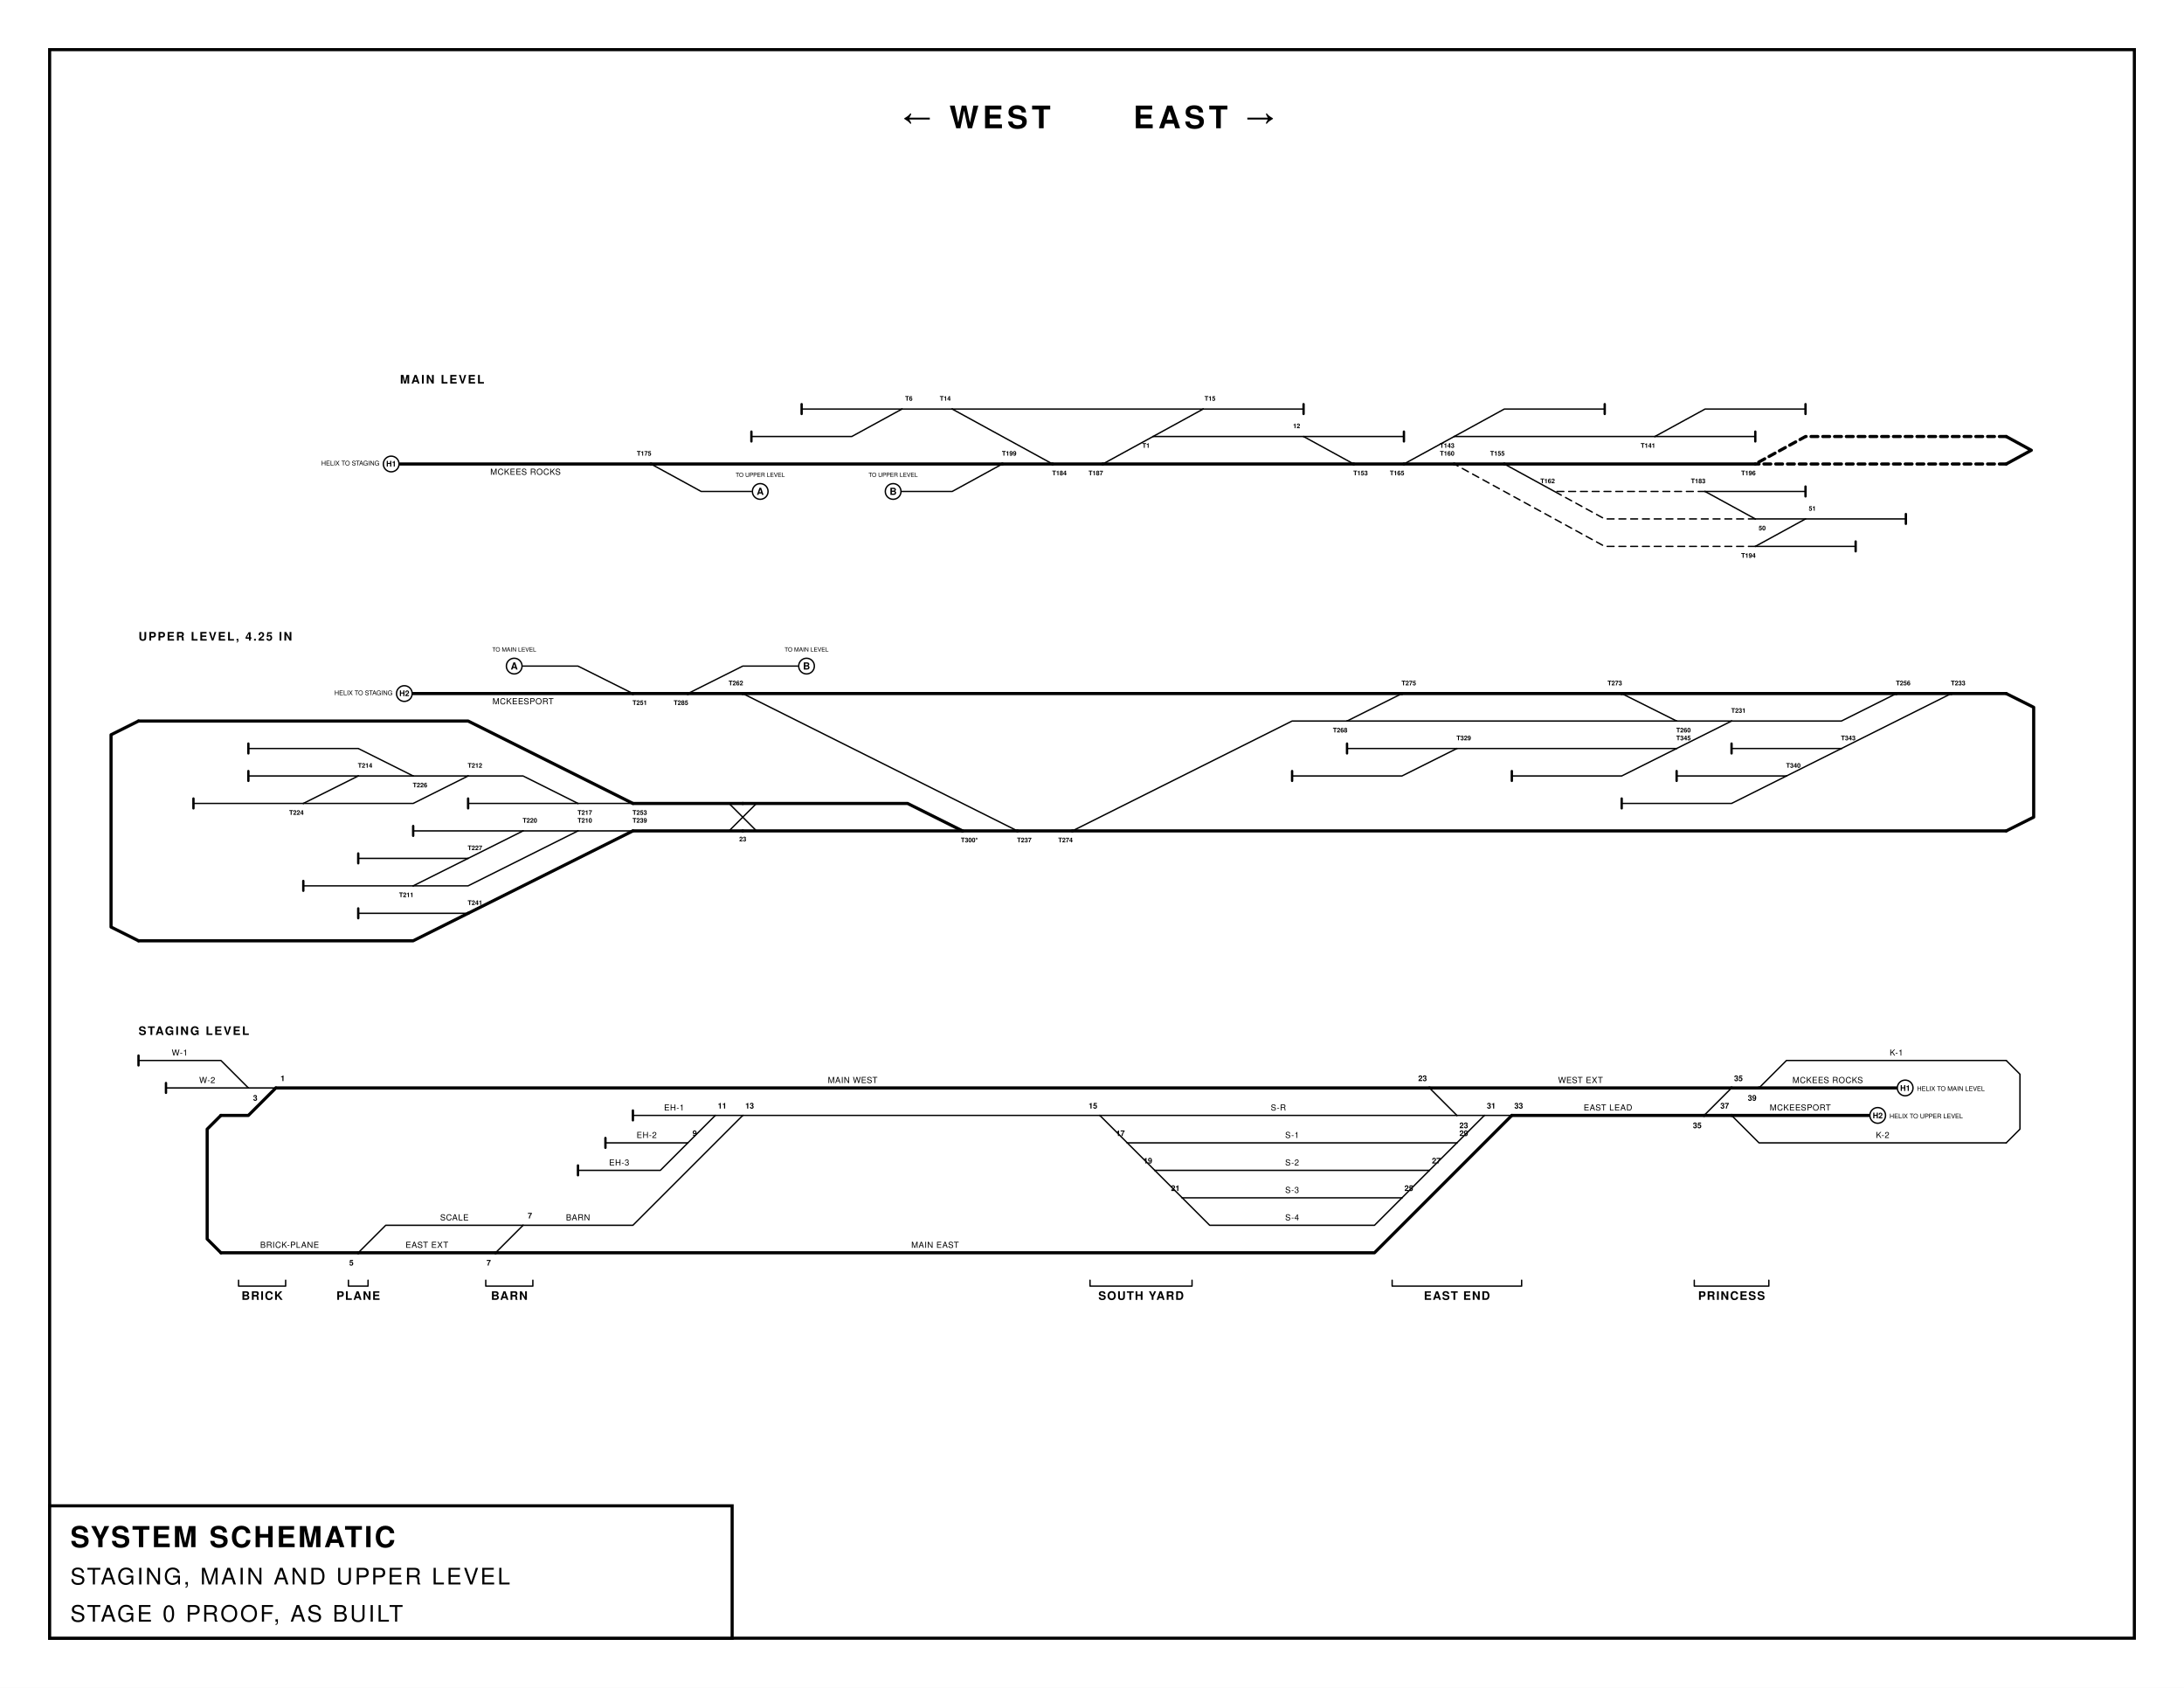
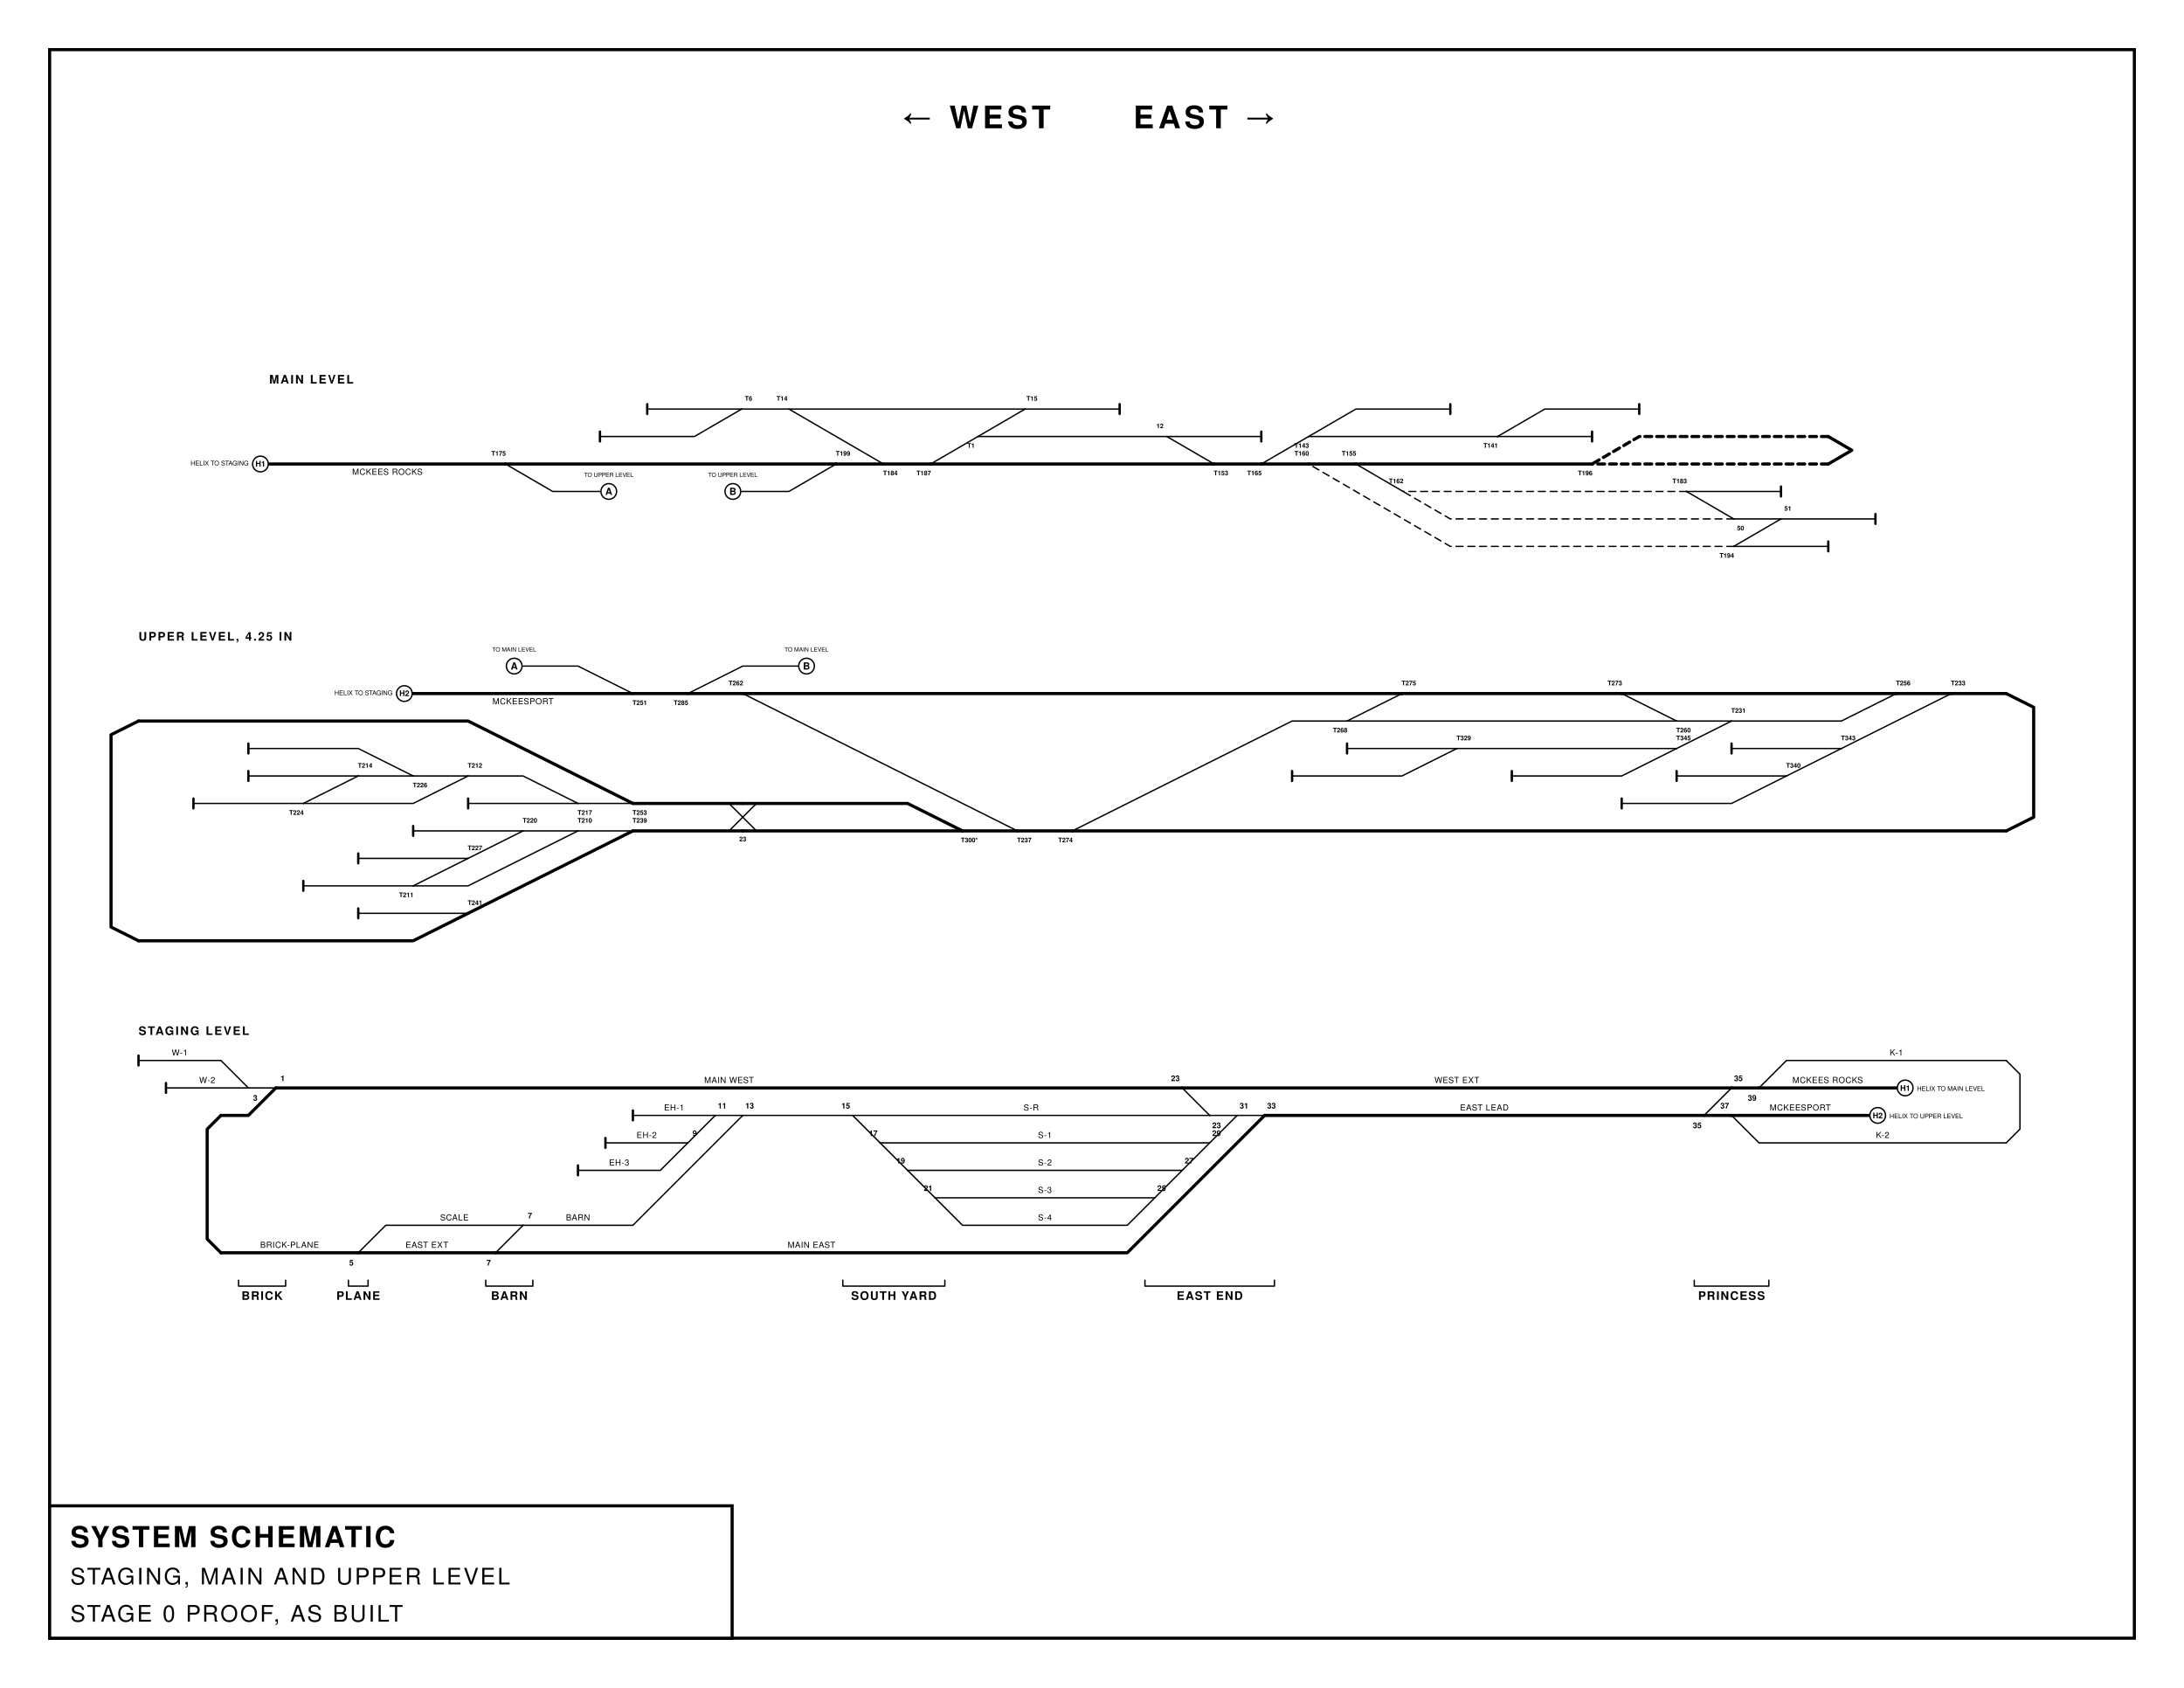
<svg xmlns="http://www.w3.org/2000/svg" viewBox="0 0 1056 816" width="1056" height="816" font-family="'Helvetica Neue',Helvetica,Arial,sans-serif">
  <rect width="1056" height="816" fill="#fff" />
  <rect x="24" y="24" width="1008" height="768" fill="none" stroke="#000" stroke-width="1.5" />
  <g transform="translate(48.0,169.3) scale(0.4743)" fill="none" stroke="#000" stroke-linecap="round" stroke-linejoin="round">
-     <g transform="rotate(180 1125.3 130.0)">
-       <path d="M1022.9,200.0 L1125.3,200.0" stroke-width="1.4" />
-       <path d="M1125.3,200.0 L1381.1,200.0" stroke-width="1.4" />
-       <path d="M1125.3,200.0 L1176.4,172.0" stroke-width="1.4" />
-       <path d="M1381.1,200.0 L1432.3,200.0" stroke-width="1.4" />
-       <path d="M1432.3,200.0 L1483.5,172.0 L1585.8,172.0" stroke-width="1.4" />
-       <path d="M1432.3,200.0 L1534.6,200.0" stroke-width="1.4" />
-       <path d="M1176.4,172.0 L1227.6,144.0" stroke-width="1.4" />
-       <path d="M1022.9,172.0 L1176.4,172.0" stroke-width="1.4" />
-       <path d="M920.6,172.0 L1022.9,172.0" stroke-width="1.4" />
-       <path d="M971.8,144.0 L1022.9,172.0" stroke-width="1.4" />
-       <path d="M1278.8,144.0 L1381.1,200.0" stroke-width="1.4" />
-       <path d="M664.8,172.0 L869.4,172.0" stroke-width="1.4" />
-       <path d="M562.4,172.0 L664.8,172.0" stroke-width="1.4" />
-       <path d="M511.2,200.0 L613.6,200.0 L664.8,172.0" stroke-width="1.4" />
-       <path d="M869.4,172.0 L920.6,144.0" stroke-width="1.4" />
-       <path d="M715.9,200.0 L818.3,200.0 L869.4,172.0" stroke-width="1.4" />
-       <path d="M920.6,144.0 L971.8,144.0" stroke-width="3.2" />
-       <path d="M971.8,144.0 L1227.6,144.0" stroke-width="3.2" />
-       <path d="M818.3,144.0 L869.4,144.0" stroke-width="3.2" />
-       <path d="M562.4,144.0 L818.3,144.0" stroke-width="3.2" />
-       <path d="M767.1,116.0 L818.3,144.0" stroke-width="1.4" />
-       <path d="M562.4,88.0 L715.9,88.0 L767.1,116.0" stroke-width="1.4" stroke-dasharray="7 5" />
-       <path d="M613.6,116.0 L767.1,116.0" stroke-width="1.4" stroke-dasharray="7 5" />
-       <path d="M869.4,144.0 L920.6,144.0" stroke-width="3.2" />
-       <path d="M562.4,60.0 L715.9,60.0 L869.4,144.0" stroke-width="1.4" stroke-dasharray="7 5" />
-       <path d="M408.9,88.0 L511.2,88.0" stroke-width="1.4" />
-       <path d="M511.2,88.0 L562.4,60.0" stroke-width="1.4" />
-       <path d="M562.4,88.0 L613.6,116.0" stroke-width="1.4" />
-       <path d="M511.2,88.0 L562.4,88.0" stroke-width="1.4" />
-       <path d="M1227.6,144.0 L1278.8,144.0" stroke-width="3.2" />
-       <path d="M1278.8,144.0 L1330.0,144.0" stroke-width="3.2" />
-       <path d="M511.2,116.0 L613.6,116.0" stroke-width="1.4" />
-       <path d="M460.1,60.0 L562.4,60.0" stroke-width="1.4" />
-       <path d="M306.6,144.0 L562.4,144.0" stroke-width="3.2" stroke-dasharray="7 5" />
-       <path d="M306.6,172.0 L511.2,172.0 L562.4,144.0" stroke-width="3.2" stroke-dasharray="7 5" />
-       <path d="M1688.2,144.0 L1944.0,144.0" stroke-width="3.2" />
-       <path d="M1330.0,144.0 L1688.2,144.0" stroke-width="3.2" />
-       <path d="M1585.8,116.0 L1637.0,116.0 L1688.2,144.0" stroke-width="1.4" />
-       <path d="M1330.0,144.0 L1381.1,116.0 L1432.3,116.0" stroke-width="1.4" />
-       <path d="M306.6,144.0 L281.0,158.0 L281.0,158.0 L306.6,172.0" stroke-width="3.2" />
-       <path d="M1022.9,195.0 L1022.9,205.0" stroke-width="2.4" />
-       <path d="M1585.8,167.0 L1585.8,177.0" stroke-width="2.4" />
-       <path d="M1534.6,195.0 L1534.6,205.0" stroke-width="2.4" />
-       <path d="M920.6,167.0 L920.6,177.0" stroke-width="2.4" />
-       <path d="M562.4,167.0 L562.4,177.0" stroke-width="2.4" />
-       <path d="M511.2,195.0 L511.2,205.0" stroke-width="2.4" />
-       <path d="M715.9,195.0 L715.9,205.0" stroke-width="2.4" />
-       <path d="M408.9,83.0 L408.9,93.0" stroke-width="2.4" />
-       <path d="M511.2,111.0 L511.2,121.0" stroke-width="2.4" />
-       <path d="M460.1,55.0 L460.1,65.0" stroke-width="2.4" />
-       <circle cx="1953.0" cy="144.0" r="8" stroke-width="1.4" fill="#fff" />
-       <circle cx="1576.8" cy="116.0" r="8" stroke-width="1.4" fill="#fff" />
-       <circle cx="1441.3" cy="116.0" r="8" stroke-width="1.4" fill="#fff" />
+     <g transform="rotate(180 992.0 130.0)">
+       <path d="M943.8,200.0 L1040.2,200.0" stroke-width="1.4" />
+       <path d="M1040.2,200.0 L1281.0,200.0" stroke-width="1.4" />
+       <path d="M1040.2,200.0 L1088.3,172.0" stroke-width="1.4" />
+       <path d="M1281.0,200.0 L1329.1,200.0" stroke-width="1.4" />
+       <path d="M1329.1,200.0 L1377.3,172.0 L1473.6,172.0" stroke-width="1.4" />
+       <path d="M1329.1,200.0 L1425.4,200.0" stroke-width="1.4" />
+       <path d="M1088.3,172.0 L1136.5,144.0" stroke-width="1.4" />
+       <path d="M895.7,172.0 L1088.3,172.0" stroke-width="1.4" />
+       <path d="M799.4,172.0 L895.7,172.0" stroke-width="1.4" />
+       <path d="M847.5,144.0 L895.7,172.0" stroke-width="1.4" />
+       <path d="M1184.6,144.0 L1281.0,200.0" stroke-width="1.4" />
+       <path d="M558.6,172.0 L751.2,172.0" stroke-width="1.4" />
+       <path d="M462.2,172.0 L558.6,172.0" stroke-width="1.4" />
+       <path d="M414.1,200.0 L510.4,200.0 L558.6,172.0" stroke-width="1.4" />
+       <path d="M751.2,172.0 L799.4,144.0" stroke-width="1.4" />
+       <path d="M606.7,200.0 L703.0,200.0 L751.2,172.0" stroke-width="1.4" />
+       <path d="M799.4,144.0 L847.5,144.0" stroke-width="3.2" />
+       <path d="M847.5,144.0 L1136.5,144.0" stroke-width="3.2" />
+       <path d="M703.0,144.0 L751.2,144.0" stroke-width="3.2" />
+       <path d="M462.2,144.0 L703.0,144.0" stroke-width="3.2" />
+       <path d="M654.9,116.0 L703.0,144.0" stroke-width="1.4" />
+       <path d="M317.8,88.0 L606.7,88.0 L654.9,116.0" stroke-width="1.4" stroke-dasharray="7 5" />
+       <path d="M365.9,116.0 L654.9,116.0" stroke-width="1.4" stroke-dasharray="7 5" />
+       <path d="M751.2,144.0 L799.4,144.0" stroke-width="3.2" />
+       <path d="M317.8,60.0 L606.7,60.0 L751.2,144.0" stroke-width="1.4" stroke-dasharray="7 5" />
+       <path d="M173.3,88.0 L269.6,88.0" stroke-width="1.4" />
+       <path d="M269.6,88.0 L317.8,60.0" stroke-width="1.4" />
+       <path d="M317.8,88.0 L365.9,116.0" stroke-width="1.4" />
+       <path d="M269.6,88.0 L317.8,88.0" stroke-width="1.4" />
+       <path d="M1136.5,144.0 L1184.6,144.0" stroke-width="3.2" />
+       <path d="M1184.6,144.0 L1232.8,144.0" stroke-width="3.2" />
+       <path d="M269.6,116.0 L365.9,116.0" stroke-width="1.4" />
+       <path d="M221.4,60.0 L317.8,60.0" stroke-width="1.4" />
+       <path d="M221.4,144.0 L462.2,144.0" stroke-width="3.2" stroke-dasharray="7 5" />
+       <path d="M221.4,172.0 L414.1,172.0 L462.2,144.0" stroke-width="3.2" stroke-dasharray="7 5" />
+       <path d="M1569.9,144.0 L1810.7,144.0" stroke-width="3.2" />
+       <path d="M1232.8,144.0 L1569.9,144.0" stroke-width="3.2" />
+       <path d="M1473.6,116.0 L1521.8,116.0 L1569.9,144.0" stroke-width="1.4" />
+       <path d="M1232.8,144.0 L1281.0,116.0 L1329.1,116.0" stroke-width="1.4" />
+       <path d="M221.4,144.0 L197.4,158.0 L197.4,158.0 L221.4,172.0" stroke-width="3.2" />
+       <path d="M943.8,195.0 L943.8,205.0" stroke-width="2.4" />
+       <path d="M1473.6,167.0 L1473.6,177.0" stroke-width="2.4" />
+       <path d="M1425.4,195.0 L1425.4,205.0" stroke-width="2.4" />
+       <path d="M799.4,167.0 L799.4,177.0" stroke-width="2.4" />
+       <path d="M462.2,167.0 L462.2,177.0" stroke-width="2.4" />
+       <path d="M414.1,195.0 L414.1,205.0" stroke-width="2.4" />
+       <path d="M606.7,195.0 L606.7,205.0" stroke-width="2.4" />
+       <path d="M173.3,83.0 L173.3,93.0" stroke-width="2.4" />
+       <path d="M269.6,111.0 L269.6,121.0" stroke-width="2.4" />
+       <path d="M221.4,55.0 L221.4,65.0" stroke-width="2.4" />
+       <circle cx="1819.7" cy="144.0" r="8" stroke-width="1.4" fill="#fff" />
+       <circle cx="1464.6" cy="116.0" r="8" stroke-width="1.4" fill="#fff" />
+       <circle cx="1338.1" cy="116.0" r="8" stroke-width="1.4" fill="#fff" />
    </g>
-     <text x="306.6" y="34.0" font-size="12" text-anchor="start" font-weight="bold" fill="#000" stroke="none" letter-spacing="1.5">MAIN LEVEL</text>
-     <text x="434.5" y="127.0" font-size="8.5" text-anchor="middle" font-weight="normal" fill="#000" stroke="none" letter-spacing="0.4">MCKEES ROCKS</text>
-     <text x="1132.3" y="51.5" font-size="6.5" text-anchor="middle" font-weight="bold" fill="#000" stroke="none">T15</text>
-     <text x="825.3" y="51.5" font-size="6.5" text-anchor="middle" font-weight="bold" fill="#000" stroke="none">T6</text>
-     <text x="1067.1" y="99.5" font-size="6.5" text-anchor="middle" font-weight="bold" fill="#000" stroke="none">T1</text>
-     <text x="1220.6" y="79.5" font-size="6.5" text-anchor="middle" font-weight="bold" fill="#000" stroke="none">12</text>
-     <text x="862.4" y="51.5" font-size="6.5" text-anchor="middle" font-weight="bold" fill="#000" stroke="none">T14</text>
-     <text x="1578.8" y="99.5" font-size="6.5" text-anchor="middle" font-weight="bold" fill="#000" stroke="none">T141</text>
-     <text x="1374.1" y="99.5" font-size="6.5" text-anchor="middle" font-weight="bold" fill="#000" stroke="none">T143</text>
-     <text x="1285.8" y="127.5" font-size="6.5" text-anchor="middle" font-weight="bold" fill="#000" stroke="none">T153</text>
-     <text x="1425.3" y="107.5" font-size="6.5" text-anchor="middle" font-weight="bold" fill="#000" stroke="none">T155</text>
-     <text x="1476.5" y="135.6" font-size="6.5" text-anchor="middle" font-weight="bold" fill="#000" stroke="none">T162</text>
-     <text x="1374.1" y="107.5" font-size="6.5" text-anchor="middle" font-weight="bold" fill="#000" stroke="none">T160</text>
-     <text x="1746.3" y="163.6" font-size="6.5" text-anchor="middle" font-weight="bold" fill="#000" stroke="none">51</text>
-     <text x="1695.2" y="183.6" font-size="6.5" text-anchor="middle" font-weight="bold" fill="#000" stroke="none">50</text>
-     <text x="1323.0" y="127.5" font-size="6.5" text-anchor="middle" font-weight="bold" fill="#000" stroke="none">T165</text>
-     <text x="978.8" y="127.5" font-size="6.5" text-anchor="middle" font-weight="bold" fill="#000" stroke="none">T184</text>
-     <text x="1630.0" y="135.6" font-size="6.5" text-anchor="middle" font-weight="bold" fill="#000" stroke="none">T183</text>
-     <text x="1015.9" y="127.5" font-size="6.5" text-anchor="middle" font-weight="bold" fill="#000" stroke="none">T187</text>
-     <text x="1681.2" y="211.6" font-size="6.5" text-anchor="middle" font-weight="bold" fill="#000" stroke="none">T194</text>
-     <text x="1681.2" y="127.5" font-size="6.5" text-anchor="middle" font-weight="bold" fill="#000" stroke="none">T196</text>
-     <text x="555.4" y="107.5" font-size="6.5" text-anchor="middle" font-weight="bold" fill="#000" stroke="none">T175</text>
-     <text x="927.6" y="107.5" font-size="6.5" text-anchor="middle" font-weight="bold" fill="#000" stroke="none">T199</text>
-     <text x="297.6" y="118.6" font-size="8" text-anchor="middle" font-weight="bold" fill="#000" stroke="none">H1</text>
-     <text x="285.6" y="117.5" font-size="6.5" text-anchor="end" font-weight="normal" fill="#000" stroke="none">HELIX TO STAGING</text>
-     <text x="673.8" y="147.5" font-size="10" text-anchor="middle" font-weight="bold" fill="#000" stroke="none">A</text>
-     <text x="673.8" y="129.2" font-size="6" text-anchor="middle" font-weight="normal" fill="#000" stroke="none">TO UPPER LEVEL</text>
-     <text x="809.3" y="147.5" font-size="10" text-anchor="middle" font-weight="bold" fill="#000" stroke="none">B</text>
-     <text x="809.3" y="129.2" font-size="6" text-anchor="middle" font-weight="normal" fill="#000" stroke="none">TO UPPER LEVEL</text>
+     <text x="173.3" y="34.0" font-size="12" text-anchor="start" font-weight="bold" fill="#000" stroke="none" letter-spacing="1.5">MAIN LEVEL</text>
+     <text x="293.7" y="127.0" font-size="8.5" text-anchor="middle" font-weight="normal" fill="#000" stroke="none" letter-spacing="0.4">MCKEES ROCKS</text>
+     <text x="950.8" y="51.5" font-size="6.5" text-anchor="middle" font-weight="bold" fill="#000" stroke="none">T15</text>
+     <text x="661.9" y="51.5" font-size="6.5" text-anchor="middle" font-weight="bold" fill="#000" stroke="none">T6</text>
+     <text x="888.7" y="99.5" font-size="6.5" text-anchor="middle" font-weight="bold" fill="#000" stroke="none">T1</text>
+     <text x="1081.3" y="79.5" font-size="6.5" text-anchor="middle" font-weight="bold" fill="#000" stroke="none">12</text>
+     <text x="696.0" y="51.5" font-size="6.5" text-anchor="middle" font-weight="bold" fill="#000" stroke="none">T14</text>
+     <text x="1418.4" y="99.5" font-size="6.5" text-anchor="middle" font-weight="bold" fill="#000" stroke="none">T141</text>
+     <text x="1225.8" y="99.5" font-size="6.5" text-anchor="middle" font-weight="bold" fill="#000" stroke="none">T143</text>
+     <text x="1143.5" y="127.5" font-size="6.5" text-anchor="middle" font-weight="bold" fill="#000" stroke="none">T153</text>
+     <text x="1274.0" y="107.5" font-size="6.5" text-anchor="middle" font-weight="bold" fill="#000" stroke="none">T155</text>
+     <text x="1322.1" y="135.6" font-size="6.5" text-anchor="middle" font-weight="bold" fill="#000" stroke="none">T162</text>
+     <text x="1225.8" y="107.5" font-size="6.5" text-anchor="middle" font-weight="bold" fill="#000" stroke="none">T160</text>
+     <text x="1721.4" y="163.6" font-size="6.5" text-anchor="middle" font-weight="bold" fill="#000" stroke="none">51</text>
+     <text x="1673.2" y="183.6" font-size="6.5" text-anchor="middle" font-weight="bold" fill="#000" stroke="none">50</text>
+     <text x="1177.6" y="127.5" font-size="6.5" text-anchor="middle" font-weight="bold" fill="#000" stroke="none">T165</text>
+     <text x="806.4" y="127.5" font-size="6.5" text-anchor="middle" font-weight="bold" fill="#000" stroke="none">T184</text>
+     <text x="1611.1" y="135.6" font-size="6.5" text-anchor="middle" font-weight="bold" fill="#000" stroke="none">T183</text>
+     <text x="840.5" y="127.5" font-size="6.5" text-anchor="middle" font-weight="bold" fill="#000" stroke="none">T187</text>
+     <text x="1659.2" y="211.6" font-size="6.5" text-anchor="middle" font-weight="bold" fill="#000" stroke="none">T194</text>
+     <text x="1514.8" y="127.5" font-size="6.5" text-anchor="middle" font-weight="bold" fill="#000" stroke="none">T196</text>
+     <text x="407.1" y="107.5" font-size="6.5" text-anchor="middle" font-weight="bold" fill="#000" stroke="none">T175</text>
+     <text x="758.2" y="107.5" font-size="6.5" text-anchor="middle" font-weight="bold" fill="#000" stroke="none">T199</text>
+     <text x="164.3" y="118.6" font-size="8" text-anchor="middle" font-weight="bold" fill="#000" stroke="none">H1</text>
+     <text x="152.3" y="117.5" font-size="6.5" text-anchor="end" font-weight="normal" fill="#000" stroke="none">HELIX TO STAGING</text>
+     <text x="519.4" y="147.5" font-size="10" text-anchor="middle" font-weight="bold" fill="#000" stroke="none">A</text>
+     <text x="519.4" y="129.2" font-size="6" text-anchor="middle" font-weight="normal" fill="#000" stroke="none">TO UPPER LEVEL</text>
+     <text x="645.9" y="147.5" font-size="10" text-anchor="middle" font-weight="bold" fill="#000" stroke="none">B</text>
+     <text x="645.9" y="129.2" font-size="6" text-anchor="middle" font-weight="normal" fill="#000" stroke="none">TO UPPER LEVEL</text>
    <g transform="rotate(180 992.0 462.0)">
      <path d="M1440.0,434.0 L1496.0,434.0" stroke-width="1.4" />
      <path d="M1496.0,434.0 L1608.0,378.0 L1664.0,378.0" stroke-width="1.4" />
      <path d="M1496.0,434.0 L1552.0,434.0" stroke-width="1.4" />
      <path d="M1664.0,378.0 L1776.0,378.0" stroke-width="1.4" />
      <path d="M1608.0,406.0 L1664.0,378.0" stroke-width="1.4" />
      <path d="M1496.0,462.0 L1552.0,490.0 L1608.0,490.0" stroke-width="1.4" />
      <path d="M1608.0,490.0 L1664.0,490.0" stroke-width="1.4" />
      <path d="M1608.0,490.0 L1664.0,462.0 L1776.0,462.0" stroke-width="1.4" />
      <path d="M1664.0,490.0 L1720.0,490.0" stroke-width="1.4" />
      <path d="M1720.0,490.0 L1832.0,490.0" stroke-width="1.4" />
      <path d="M1720.0,490.0 L1776.0,462.0" stroke-width="1.4" />
      <path d="M1440.0,462.0 L1496.0,462.0" stroke-width="1.4" />
      <path d="M1496.0,462.0 L1608.0,462.0" stroke-width="1.4" />
      <path d="M1552.0,434.0 L1608.0,406.0" stroke-width="1.4" />
      <path d="M1552.0,434.0 L1664.0,434.0" stroke-width="1.4" />
      <path d="M1776.0,462.0 L1888.0,462.0" stroke-width="1.4" />
      <path d="M1664.0,490.0 L1720.0,518.0 L1832.0,518.0" stroke-width="1.4" />
      <path d="M1608.0,406.0 L1720.0,406.0" stroke-width="1.4" />
      <path d="M152.0,574.0 L208.0,546.0 L320.0,546.0" stroke-width="1.4" />
      <path d="M320.0,546.0 L376.0,546.0" stroke-width="1.4" />
      <path d="M320.0,546.0 L376.0,518.0" stroke-width="1.4" />
      <path d="M40.0,574.0 L96.0,574.0" stroke-width="3.2" />
      <path d="M40.0,434.0 L992.0,434.0" stroke-width="3.2" />
      <path d="M96.0,574.0 L152.0,574.0" stroke-width="3.2" />
      <path d="M96.0,574.0 L208.0,518.0" stroke-width="1.4" />
      <path d="M1328.0,434.0 L1440.0,434.0" stroke-width="3.2" />
      <path d="M1440.0,434.0 L1608.0,350.0" stroke-width="3.2" />
      <path d="M1608.0,350.0 L1664.0,322.0 L1944.0,322.0" stroke-width="3.2" />
      <path d="M1440.0,462.0 L1608.0,546.0 L1944.0,546.0" stroke-width="3.2" />
      <path d="M1608.0,350.0 L1720.0,350.0" stroke-width="1.4" />
      <path d="M1328.0,462.0 L1440.0,462.0" stroke-width="3.2" />
      <path d="M1384.0,574.0 L1440.0,574.0" stroke-width="3.2" />
      <path d="M152.0,574.0 L432.0,574.0" stroke-width="3.2" />
      <path d="M992.0,434.0 L1048.0,434.0" stroke-width="3.2" />
      <path d="M1048.0,434.0 L1328.0,574.0" stroke-width="1.4" />
      <path d="M376.0,546.0 L712.0,546.0" stroke-width="1.4" />
      <path d="M376.0,546.0 L432.0,574.0" stroke-width="1.4" />
      <path d="M1328.0,574.0 L1384.0,574.0" stroke-width="3.2" />
      <path d="M656.0,574.0 L1328.0,574.0" stroke-width="3.2" />
      <path d="M712.0,546.0 L768.0,546.0 L992.0,434.0" stroke-width="1.4" />
      <path d="M656.0,574.0 L712.0,546.0" stroke-width="1.4" />
      <path d="M432.0,574.0 L656.0,574.0" stroke-width="3.2" />
      <path d="M1104.0,434.0 L1160.0,462.0 L1328.0,462.0" stroke-width="3.2" />
      <path d="M376.0,518.0 L600.0,518.0" stroke-width="1.4" />
      <path d="M600.0,518.0 L712.0,518.0" stroke-width="1.4" />
      <path d="M600.0,518.0 L656.0,490.0 L768.0,490.0" stroke-width="1.4" />
      <path d="M208.0,518.0 L264.0,490.0" stroke-width="1.4" />
      <path d="M264.0,490.0 L376.0,490.0" stroke-width="1.4" />
      <path d="M264.0,490.0 L320.0,462.0 L432.0,462.0" stroke-width="1.4" />
      <path d="M376.0,518.0 L432.0,490.0 L544.0,490.0" stroke-width="1.4" />
      <path d="M208.0,518.0 L320.0,518.0" stroke-width="1.4" />
      <path d="M1440.0,574.0 L1664.0,574.0" stroke-width="3.2" />
      <path d="M1104.0,434.0 L1328.0,434.0" stroke-width="3.2" />
      <path d="M1048.0,434.0 L1104.0,434.0" stroke-width="3.2" />
      <path d="M1440.0,574.0 L1496.0,602.0 L1552.0,602.0" stroke-width="1.4" />
      <path d="M1272.0,602.0 L1328.0,602.0 L1384.0,574.0" stroke-width="1.4" />
      <path d="M40.0,434.0 L12.0,448.0 L12.0,560.0 L40.0,574.0" stroke-width="3.2" />
      <path d="M1944.0,322.0 L1972.0,336.0 L1972.0,532.0 L1944.0,546.0" stroke-width="3.2" />
      <path d="M1314.0,434.0 L1342.0,462.0 M1314.0,462.0 L1342.0,434.0" stroke-width="1.4" />
      <path d="M1776.0,373.0 L1776.0,383.0" stroke-width="2.4" />
      <path d="M1832.0,485.0 L1832.0,495.0" stroke-width="2.4" />
      <path d="M1608.0,457.0 L1608.0,467.0" stroke-width="2.4" />
      <path d="M1664.0,429.0 L1664.0,439.0" stroke-width="2.4" />
      <path d="M1888.0,457.0 L1888.0,467.0" stroke-width="2.4" />
      <path d="M1832.0,513.0 L1832.0,523.0" stroke-width="2.4" />
      <path d="M1720.0,401.0 L1720.0,411.0" stroke-width="2.4" />
      <path d="M1720.0,345.0 L1720.0,355.0" stroke-width="2.4" />
      <circle cx="1673.0" cy="574.0" r="8" stroke-width="1.4" fill="#fff" />
      <path d="M712.0,513.0 L712.0,523.0" stroke-width="2.4" />
      <path d="M768.0,485.0 L768.0,495.0" stroke-width="2.4" />
      <path d="M376.0,485.0 L376.0,495.0" stroke-width="2.4" />
      <path d="M432.0,457.0 L432.0,467.0" stroke-width="2.4" />
      <path d="M544.0,485.0 L544.0,495.0" stroke-width="2.4" />
      <path d="M320.0,513.0 L320.0,523.0" stroke-width="2.4" />
      <circle cx="1561.0" cy="602.0" r="8" stroke-width="1.4" fill="#fff" />
      <circle cx="1263.0" cy="602.0" r="8" stroke-width="1.4" fill="#fff" />
    </g>
    <text x="40.0" y="296.0" font-size="12" text-anchor="start" font-weight="bold" fill="#000" stroke="none" letter-spacing="1.5">UPPER LEVEL, 4.25 IN</text>
    <text x="432.0" y="360.9" font-size="8.5" text-anchor="middle" font-weight="normal" fill="#000" stroke="none" letter-spacing="0.4">MCKEESPORT</text>
    <text x="495.0" y="481.6" font-size="6.5" text-anchor="middle" font-weight="bold" fill="#000" stroke="none">T210</text>
    <text x="313.0" y="557.5" font-size="6.5" text-anchor="middle" font-weight="bold" fill="#000" stroke="none">T211</text>
    <text x="383.0" y="425.6" font-size="6.5" text-anchor="middle" font-weight="bold" fill="#000" stroke="none">T212</text>
    <text x="271.0" y="425.6" font-size="6.5" text-anchor="middle" font-weight="bold" fill="#000" stroke="none">T214</text>
    <text x="495.0" y="473.6" font-size="6.5" text-anchor="middle" font-weight="bold" fill="#000" stroke="none">T217</text>
    <text x="439.0" y="481.6" font-size="6.5" text-anchor="middle" font-weight="bold" fill="#000" stroke="none">T220</text>
    <text x="201.0" y="473.6" font-size="6.5" text-anchor="middle" font-weight="bold" fill="#000" stroke="none">T224</text>
    <text x="327.0" y="445.6" font-size="6.5" text-anchor="middle" font-weight="bold" fill="#000" stroke="none">T226</text>
    <text x="383.0" y="509.6" font-size="6.5" text-anchor="middle" font-weight="bold" fill="#000" stroke="none">T227</text>
    <text x="1671.0" y="369.6" font-size="6.5" text-anchor="middle" font-weight="bold" fill="#000" stroke="none">T231</text>
    <text x="1895.0" y="341.6" font-size="6.5" text-anchor="middle" font-weight="bold" fill="#000" stroke="none">T233</text>
    <text x="551.0" y="481.6" font-size="6.5" text-anchor="middle" font-weight="bold" fill="#000" stroke="none">T239</text>
    <text x="383.0" y="565.5" font-size="6.5" text-anchor="middle" font-weight="bold" fill="#000" stroke="none">T241</text>
    <text x="551.0" y="473.6" font-size="6.5" text-anchor="middle" font-weight="bold" fill="#000" stroke="none">T253</text>
    <text x="551.0" y="361.6" font-size="6.5" text-anchor="middle" font-weight="bold" fill="#000" stroke="none">T251</text>
    <text x="1839.0" y="341.6" font-size="6.5" text-anchor="middle" font-weight="bold" fill="#000" stroke="none">T256</text>
    <text x="943.0" y="501.6" font-size="6.5" text-anchor="middle" font-weight="bold" fill="#000" stroke="none">T237</text>
    <text x="1615.0" y="389.6" font-size="6.5" text-anchor="middle" font-weight="bold" fill="#000" stroke="none">T260</text>
    <text x="649.0" y="341.6" font-size="6.5" text-anchor="middle" font-weight="bold" fill="#000" stroke="none">T262</text>
    <text x="1265.0" y="389.6" font-size="6.5" text-anchor="middle" font-weight="bold" fill="#000" stroke="none">T268</text>
    <text x="985.0" y="501.6" font-size="6.5" text-anchor="middle" font-weight="bold" fill="#000" stroke="none">T274</text>
    <text x="1545.0" y="341.6" font-size="6.5" text-anchor="middle" font-weight="bold" fill="#000" stroke="none">T273</text>
    <text x="593.0" y="361.6" font-size="6.5" text-anchor="middle" font-weight="bold" fill="#000" stroke="none">T285</text>
    <text x="1335.0" y="341.6" font-size="6.5" text-anchor="middle" font-weight="bold" fill="#000" stroke="none">T275</text>
    <text x="656.0" y="500.6" font-size="6.5" text-anchor="middle" font-weight="bold" fill="#000" stroke="none">23</text>
    <text x="887.0" y="501.6" font-size="6.5" text-anchor="middle" font-weight="bold" fill="#000" stroke="none">T300*</text>
    <text x="1391.0" y="397.6" font-size="6.5" text-anchor="middle" font-weight="bold" fill="#000" stroke="none">T329</text>
    <text x="1727.0" y="425.6" font-size="6.5" text-anchor="middle" font-weight="bold" fill="#000" stroke="none">T340</text>
    <text x="1615.0" y="397.6" font-size="6.5" text-anchor="middle" font-weight="bold" fill="#000" stroke="none">T345</text>
    <text x="1783.0" y="397.6" font-size="6.5" text-anchor="middle" font-weight="bold" fill="#000" stroke="none">T343</text>
    <text x="311.0" y="352.6" font-size="8" text-anchor="middle" font-weight="bold" fill="#000" stroke="none">H2</text>
    <text x="299.0" y="351.6" font-size="6.5" text-anchor="end" font-weight="normal" fill="#000" stroke="none">HELIX TO STAGING</text>
    <text x="423.0" y="325.5" font-size="10" text-anchor="middle" font-weight="bold" fill="#000" stroke="none">A</text>
    <text x="423.0" y="307.2" font-size="6" text-anchor="middle" font-weight="normal" fill="#000" stroke="none">TO MAIN LEVEL</text>
    <text x="721.0" y="325.5" font-size="10" text-anchor="middle" font-weight="bold" fill="#000" stroke="none">B</text>
    <text x="721.0" y="307.2" font-size="6" text-anchor="middle" font-weight="normal" fill="#000" stroke="none">TO MAIN LEVEL</text>
-     <path d="M1412.0,780.0 L1440.0,780.0" stroke-width="1.4" />
-     <path d="M1384.0,780.0 L1412.0,780.0" stroke-width="1.4" />
-     <path d="M1384.0,808.0 L1412.0,780.0" stroke-width="1.4" />
+     <path d="M1160.0,780.0 L1188.0,780.0" stroke-width="1.4" />
+     <path d="M1132.0,780.0 L1160.0,780.0" stroke-width="1.4" />
+     <path d="M1132.0,808.0 L1160.0,780.0" stroke-width="1.4" />
    <path d="M152.0,752.0 L180.0,752.0" stroke-width="1.4" />
    <path d="M40.0,724.0 L124.0,724.0 L152.0,752.0" stroke-width="1.4" />
    <path d="M68.0,752.0 L152.0,752.0" stroke-width="1.4" />
-     <path d="M1020.0,780.0 L1048.0,808.0" stroke-width="1.4" />
+     <path d="M768.0,780.0 L796.0,808.0" stroke-width="1.4" />
    <path d="M1664.0,752.0 L1692.0,752.0" stroke-width="3.2" />
-     <path d="M1356.0,752.0 L1664.0,752.0" stroke-width="3.2" />
+     <path d="M1104.0,752.0 L1664.0,752.0" stroke-width="3.2" />
    <path d="M1636.0,780.0 L1664.0,752.0" stroke-width="1.4" />
    <path d="M1692.0,752.0 L1832.0,752.0" stroke-width="3.2" />
    <path d="M1692.0,752.0 L1720.0,724.0 L1944.0,724.0" stroke-width="1.4" />
    <path d="M1664.0,780.0 L1692.0,808.0 L1944.0,808.0" stroke-width="1.4" />
-     <path d="M1356.0,752.0 L1384.0,780.0" stroke-width="1.4" />
-     <path d="M1328.0,864.0 L1356.0,836.0" stroke-width="1.4" />
-     <path d="M1104.0,864.0 L1132.0,892.0 L1300.0,892.0 L1328.0,864.0" stroke-width="1.4" />
-     <path d="M1104.0,864.0 L1328.0,864.0" stroke-width="1.4" />
-     <path d="M1048.0,808.0 L1076.0,836.0" stroke-width="1.4" />
-     <path d="M1048.0,808.0 L1384.0,808.0" stroke-width="1.4" />
-     <path d="M1076.0,836.0 L1104.0,864.0" stroke-width="1.4" />
+     <path d="M1104.0,752.0 L1132.0,780.0" stroke-width="1.4" />
+     <path d="M1076.0,864.0 L1104.0,836.0" stroke-width="1.4" />
+     <path d="M852.0,864.0 L880.0,892.0 L1048.0,892.0 L1076.0,864.0" stroke-width="1.4" />
+     <path d="M852.0,864.0 L1076.0,864.0" stroke-width="1.4" />
+     <path d="M796.0,808.0 L824.0,836.0" stroke-width="1.4" />
+     <path d="M796.0,808.0 L1132.0,808.0" stroke-width="1.4" />
+     <path d="M824.0,836.0 L852.0,864.0" stroke-width="1.4" />
    <path d="M1636.0,780.0 L1664.0,780.0" stroke-width="3.2" />
    <path d="M1664.0,780.0 L1804.0,780.0" stroke-width="3.2" />
-     <path d="M1356.0,836.0 L1384.0,808.0" stroke-width="1.4" />
-     <path d="M1440.0,780.0 L1636.0,780.0" stroke-width="3.2" />
-     <path d="M1076.0,836.0 L1356.0,836.0" stroke-width="1.4" />
+     <path d="M1104.0,836.0 L1132.0,808.0" stroke-width="1.4" />
+     <path d="M1188.0,780.0 L1636.0,780.0" stroke-width="3.2" />
+     <path d="M824.0,836.0 L1104.0,836.0" stroke-width="1.4" />
    <path d="M124.0,920.0 L264.0,920.0" stroke-width="3.2" />
    <path d="M124.0,780.0 L152.0,780.0 L180.0,752.0" stroke-width="3.2" />
-     <path d="M1020.0,780.0 L1384.0,780.0" stroke-width="1.4" />
-     <path d="M180.0,752.0 L1356.0,752.0" stroke-width="3.2" />
+     <path d="M768.0,780.0 L1132.0,780.0" stroke-width="1.4" />
+     <path d="M180.0,752.0 L1104.0,752.0" stroke-width="3.2" />
    <path d="M264.0,920.0 L292.0,892.0 L432.0,892.0" stroke-width="1.4" />
    <path d="M264.0,920.0 L404.0,920.0" stroke-width="3.2" />
-     <path d="M404.0,920.0 L1300.0,920.0 L1440.0,780.0" stroke-width="3.2" />
+     <path d="M404.0,920.0 L1048.0,920.0 L1188.0,780.0" stroke-width="3.2" />
    <path d="M404.0,920.0 L432.0,892.0" stroke-width="1.4" />
    <path d="M432.0,892.0 L544.0,892.0 L656.0,780.0" stroke-width="1.4" />
-     <path d="M656.0,780.0 L1020.0,780.0" stroke-width="1.4" />
+     <path d="M656.0,780.0 L768.0,780.0" stroke-width="1.4" />
    <path d="M628.0,780.0 L656.0,780.0" stroke-width="1.4" />
    <path d="M544.0,780.0 L628.0,780.0" stroke-width="1.4" />
    <path d="M600.0,808.0 L628.0,780.0" stroke-width="1.4" />
    <path d="M516.0,808.0 L600.0,808.0" stroke-width="1.4" />
    <path d="M488.0,836.0 L572.0,836.0 L600.0,808.0" stroke-width="1.4" />
    <path d="M1944.0,724.0 L1958.0,738.0 L1958.0,794.0 L1944.0,808.0" stroke-width="1.4" />
    <path d="M124.0,780.0 L110.0,794.0 L110.0,906.0 L124.0,920.0" stroke-width="3.2" />
    <path d="M40.0,719.0 L40.0,729.0" stroke-width="2.4" />
    <path d="M68.0,747.0 L68.0,757.0" stroke-width="2.4" />
    <circle cx="1841.0" cy="752.0" r="8" stroke-width="1.4" fill="#fff" />
    <circle cx="1813.0" cy="780.0" r="8" stroke-width="1.4" fill="#fff" />
    <path d="M544.0,775.0 L544.0,785.0" stroke-width="2.4" />
    <path d="M516.0,803.0 L516.0,813.0" stroke-width="2.4" />
    <path d="M488.0,831.0 L488.0,841.0" stroke-width="2.4" />
    <path d="M142.0,948 L142.0,954 L190.0,954 L190.0,948" stroke-width="1.4" />
    <path d="M254.0,948 L254.0,954 L274.0,954 L274.0,948" stroke-width="1.4" />
    <path d="M394.0,948 L394.0,954 L442.0,954 L442.0,948" stroke-width="1.4" />
-     <path d="M1010.0,948 L1010.0,954 L1114.0,954 L1114.0,948" stroke-width="1.4" />
-     <path d="M1318.0,948 L1318.0,954 L1450.0,954 L1450.0,948" stroke-width="1.4" />
+     <path d="M758.0,948 L758.0,954 L862.0,954 L862.0,948" stroke-width="1.4" />
+     <path d="M1066.0,948 L1066.0,954 L1198.0,954 L1198.0,948" stroke-width="1.4" />
    <path d="M1626.0,948 L1626.0,954 L1702.0,954 L1702.0,948" stroke-width="1.4" />
    <text x="40.0" y="698.0" font-size="12" text-anchor="start" font-weight="bold" fill="#000" stroke="none" letter-spacing="1.5">STAGING LEVEL</text>
    <text x="82.0" y="719.0" font-size="8.5" text-anchor="middle" font-weight="normal" fill="#000" stroke="none" letter-spacing="0.4">W-1</text>
    <text x="110.0" y="747.0" font-size="8.5" text-anchor="middle" font-weight="normal" fill="#000" stroke="none" letter-spacing="0.4">W-2</text>
-     <text x="1510.0" y="747.0" font-size="8.5" text-anchor="middle" font-weight="normal" fill="#000" stroke="none" letter-spacing="0.4">WEST EXT</text>
+     <text x="1384.0" y="747.0" font-size="8.5" text-anchor="middle" font-weight="normal" fill="#000" stroke="none" letter-spacing="0.4">WEST EXT</text>
    <text x="1762.0" y="747.0" font-size="8.5" text-anchor="middle" font-weight="normal" fill="#000" stroke="none" letter-spacing="0.4">MCKEES ROCKS</text>
    <text x="1832.0" y="719.0" font-size="8.5" text-anchor="middle" font-weight="normal" fill="#000" stroke="none" letter-spacing="0.4">K-1</text>
    <text x="1818.0" y="803.0" font-size="8.5" text-anchor="middle" font-weight="normal" fill="#000" stroke="none" letter-spacing="0.4">K-2</text>
-     <text x="1216.0" y="887.0" font-size="8.5" text-anchor="middle" font-weight="normal" fill="#000" stroke="none" letter-spacing="0.4">S-4</text>
-     <text x="1216.0" y="859.0" font-size="8.5" text-anchor="middle" font-weight="normal" fill="#000" stroke="none" letter-spacing="0.4">S-3</text>
-     <text x="1216.0" y="803.0" font-size="8.5" text-anchor="middle" font-weight="normal" fill="#000" stroke="none" letter-spacing="0.4">S-1</text>
+     <text x="964.0" y="887.0" font-size="8.5" text-anchor="middle" font-weight="normal" fill="#000" stroke="none" letter-spacing="0.4">S-4</text>
+     <text x="964.0" y="859.0" font-size="8.5" text-anchor="middle" font-weight="normal" fill="#000" stroke="none" letter-spacing="0.4">S-3</text>
+     <text x="964.0" y="803.0" font-size="8.5" text-anchor="middle" font-weight="normal" fill="#000" stroke="none" letter-spacing="0.4">S-1</text>
    <text x="1734.0" y="775.0" font-size="8.5" text-anchor="middle" font-weight="normal" fill="#000" stroke="none" letter-spacing="0.4">MCKEESPORT</text>
-     <text x="1538.0" y="775.0" font-size="8.5" text-anchor="middle" font-weight="normal" fill="#000" stroke="none" letter-spacing="0.4">EAST LEAD</text>
-     <text x="1216.0" y="831.0" font-size="8.5" text-anchor="middle" font-weight="normal" fill="#000" stroke="none" letter-spacing="0.4">S-2</text>
+     <text x="1412.0" y="775.0" font-size="8.5" text-anchor="middle" font-weight="normal" fill="#000" stroke="none" letter-spacing="0.4">EAST LEAD</text>
+     <text x="964.0" y="831.0" font-size="8.5" text-anchor="middle" font-weight="normal" fill="#000" stroke="none" letter-spacing="0.4">S-2</text>
    <text x="194.0" y="915.0" font-size="8.5" text-anchor="middle" font-weight="normal" fill="#000" stroke="none" letter-spacing="0.4">BRICK-PLANE</text>
-     <text x="1202.0" y="775.0" font-size="8.5" text-anchor="middle" font-weight="normal" fill="#000" stroke="none" letter-spacing="0.4">S-R</text>
-     <text x="768.0" y="747.0" font-size="8.5" text-anchor="middle" font-weight="normal" fill="#000" stroke="none" letter-spacing="0.4">MAIN WEST</text>
+     <text x="950.0" y="775.0" font-size="8.5" text-anchor="middle" font-weight="normal" fill="#000" stroke="none" letter-spacing="0.4">S-R</text>
+     <text x="642.0" y="747.0" font-size="8.5" text-anchor="middle" font-weight="normal" fill="#000" stroke="none" letter-spacing="0.4">MAIN WEST</text>
    <text x="362.0" y="887.0" font-size="8.5" text-anchor="middle" font-weight="normal" fill="#000" stroke="none" letter-spacing="0.4">SCALE</text>
    <text x="334.0" y="915.0" font-size="8.5" text-anchor="middle" font-weight="normal" fill="#000" stroke="none" letter-spacing="0.4">EAST EXT</text>
-     <text x="852.0" y="915.0" font-size="8.5" text-anchor="middle" font-weight="normal" fill="#000" stroke="none" letter-spacing="0.4">MAIN EAST</text>
+     <text x="726.0" y="915.0" font-size="8.5" text-anchor="middle" font-weight="normal" fill="#000" stroke="none" letter-spacing="0.4">MAIN EAST</text>
    <text x="488.0" y="887.0" font-size="8.5" text-anchor="middle" font-weight="normal" fill="#000" stroke="none" letter-spacing="0.4">BARN</text>
    <text x="586.0" y="775.0" font-size="8.5" text-anchor="middle" font-weight="normal" fill="#000" stroke="none" letter-spacing="0.4">EH-1</text>
    <text x="558.0" y="803.0" font-size="8.5" text-anchor="middle" font-weight="normal" fill="#000" stroke="none" letter-spacing="0.4">EH-2</text>
    <text x="530.0" y="831.0" font-size="8.5" text-anchor="middle" font-weight="normal" fill="#000" stroke="none" letter-spacing="0.4">EH-3</text>
-     <text x="1419.0" y="773.0" font-size="8" text-anchor="middle" font-weight="bold" fill="#000" stroke="none">31</text>
+     <text x="1167.0" y="773.0" font-size="8" text-anchor="middle" font-weight="bold" fill="#000" stroke="none">31</text>
    <text x="159.0" y="765.0" font-size="8" text-anchor="middle" font-weight="bold" fill="#000" stroke="none">3</text>
-     <text x="1013.0" y="773.0" font-size="8" text-anchor="middle" font-weight="bold" fill="#000" stroke="none">15</text>
+     <text x="761.0" y="773.0" font-size="8" text-anchor="middle" font-weight="bold" fill="#000" stroke="none">15</text>
    <text x="1671.0" y="745.0" font-size="8" text-anchor="middle" font-weight="bold" fill="#000" stroke="none">35</text>
    <text x="1685.0" y="765.0" font-size="8" text-anchor="middle" font-weight="bold" fill="#000" stroke="none">39</text>
-     <text x="1349.0" y="745.0" font-size="8" text-anchor="middle" font-weight="bold" fill="#000" stroke="none">23</text>
-     <text x="1335.0" y="857.0" font-size="8" text-anchor="middle" font-weight="bold" fill="#000" stroke="none">25</text>
-     <text x="1041.0" y="801.0" font-size="8" text-anchor="middle" font-weight="bold" fill="#000" stroke="none">17</text>
-     <text x="1097.0" y="857.0" font-size="8" text-anchor="middle" font-weight="bold" fill="#000" stroke="none">21</text>
+     <text x="1097.0" y="745.0" font-size="8" text-anchor="middle" font-weight="bold" fill="#000" stroke="none">23</text>
+     <text x="1083.0" y="857.0" font-size="8" text-anchor="middle" font-weight="bold" fill="#000" stroke="none">25</text>
+     <text x="789.0" y="801.0" font-size="8" text-anchor="middle" font-weight="bold" fill="#000" stroke="none">17</text>
+     <text x="845.0" y="857.0" font-size="8" text-anchor="middle" font-weight="bold" fill="#000" stroke="none">21</text>
    <text x="1657.0" y="773.0" font-size="8" text-anchor="middle" font-weight="bold" fill="#000" stroke="none">37</text>
-     <text x="1391.0" y="801.0" font-size="8" text-anchor="middle" font-weight="bold" fill="#000" stroke="none">29</text>
+     <text x="1139.0" y="801.0" font-size="8" text-anchor="middle" font-weight="bold" fill="#000" stroke="none">29</text>
    <text x="1629.0" y="793.0" font-size="8" text-anchor="middle" font-weight="bold" fill="#000" stroke="none">35</text>
-     <text x="1069.0" y="829.0" font-size="8" text-anchor="middle" font-weight="bold" fill="#000" stroke="none">19</text>
-     <text x="1447.0" y="773.0" font-size="8" text-anchor="middle" font-weight="bold" fill="#000" stroke="none">33</text>
-     <text x="1363.0" y="829.0" font-size="8" text-anchor="middle" font-weight="bold" fill="#000" stroke="none">27</text>
+     <text x="817.0" y="829.0" font-size="8" text-anchor="middle" font-weight="bold" fill="#000" stroke="none">19</text>
+     <text x="1195.0" y="773.0" font-size="8" text-anchor="middle" font-weight="bold" fill="#000" stroke="none">33</text>
+     <text x="1111.0" y="829.0" font-size="8" text-anchor="middle" font-weight="bold" fill="#000" stroke="none">27</text>
    <text x="257.0" y="933.0" font-size="8" text-anchor="middle" font-weight="bold" fill="#000" stroke="none">5</text>
    <text x="187.0" y="745.0" font-size="8" text-anchor="middle" font-weight="bold" fill="#000" stroke="none">1</text>
-     <text x="1391.0" y="793.0" font-size="8" text-anchor="middle" font-weight="bold" fill="#000" stroke="none">23</text>
+     <text x="1139.0" y="793.0" font-size="8" text-anchor="middle" font-weight="bold" fill="#000" stroke="none">23</text>
    <text x="1841.0" y="755.0" font-size="8" text-anchor="middle" font-weight="bold" fill="#000" stroke="none">H1</text>
    <text x="1853.0" y="755.0" font-size="6.5" text-anchor="start" font-weight="normal" fill="#000" stroke="none">HELIX TO MAIN LEVEL</text>
    <text x="1813.0" y="783.0" font-size="8" text-anchor="middle" font-weight="bold" fill="#000" stroke="none">H2</text>
    <text x="1825.0" y="783.0" font-size="6.5" text-anchor="start" font-weight="normal" fill="#000" stroke="none">HELIX TO UPPER LEVEL</text>
    <text x="439.0" y="885.0" font-size="8" text-anchor="middle" font-weight="bold" fill="#000" stroke="none">7</text>
    <text x="397.0" y="933.0" font-size="8" text-anchor="middle" font-weight="bold" fill="#000" stroke="none">7</text>
    <text x="663.0" y="773.0" font-size="8" text-anchor="middle" font-weight="bold" fill="#000" stroke="none">13</text>
    <text x="635.0" y="773.0" font-size="8" text-anchor="middle" font-weight="bold" fill="#000" stroke="none">11</text>
    <text x="607.0" y="801.0" font-size="8" text-anchor="middle" font-weight="bold" fill="#000" stroke="none">9</text>
    <text x="166.0" y="968.0" font-size="12" text-anchor="middle" font-weight="bold" fill="#000" stroke="none" letter-spacing="1">BRICK</text>
    <text x="264.0" y="968.0" font-size="12" text-anchor="middle" font-weight="bold" fill="#000" stroke="none" letter-spacing="1">PLANE</text>
    <text x="418.0" y="968.0" font-size="12" text-anchor="middle" font-weight="bold" fill="#000" stroke="none" letter-spacing="1">BARN</text>
-     <text x="1062.0" y="968.0" font-size="12" text-anchor="middle" font-weight="bold" fill="#000" stroke="none" letter-spacing="1">SOUTH YARD</text>
-     <text x="1384.0" y="968.0" font-size="12" text-anchor="middle" font-weight="bold" fill="#000" stroke="none" letter-spacing="1">EAST END</text>
+     <text x="810.0" y="968.0" font-size="12" text-anchor="middle" font-weight="bold" fill="#000" stroke="none" letter-spacing="1">SOUTH YARD</text>
+     <text x="1132.0" y="968.0" font-size="12" text-anchor="middle" font-weight="bold" fill="#000" stroke="none" letter-spacing="1">EAST END</text>
    <text x="1664.0" y="968.0" font-size="12" text-anchor="middle" font-weight="bold" fill="#000" stroke="none" letter-spacing="1">PRINCESS</text>
  </g>
  <text x="508.0" y="62" font-size="15" text-anchor="end" font-weight="bold" letter-spacing="2">← WEST</text>
  <text x="548.0" y="62" font-size="15" text-anchor="start" font-weight="bold" letter-spacing="2">EAST →</text>
  <rect x="24" y="728" width="330" height="64" fill="#fff" stroke="#000" stroke-width="1.5" />
  <text x="34" y="748" font-size="14" font-weight="bold" letter-spacing="1">SYSTEM SCHEMATIC</text>
  <text x="34" y="766" font-size="11" font-weight="normal" letter-spacing="1">STAGING, MAIN AND UPPER LEVEL</text>
  <text x="34" y="784" font-size="11" font-weight="normal" letter-spacing="1">STAGE 0 PROOF, AS BUILT</text>
</svg>
